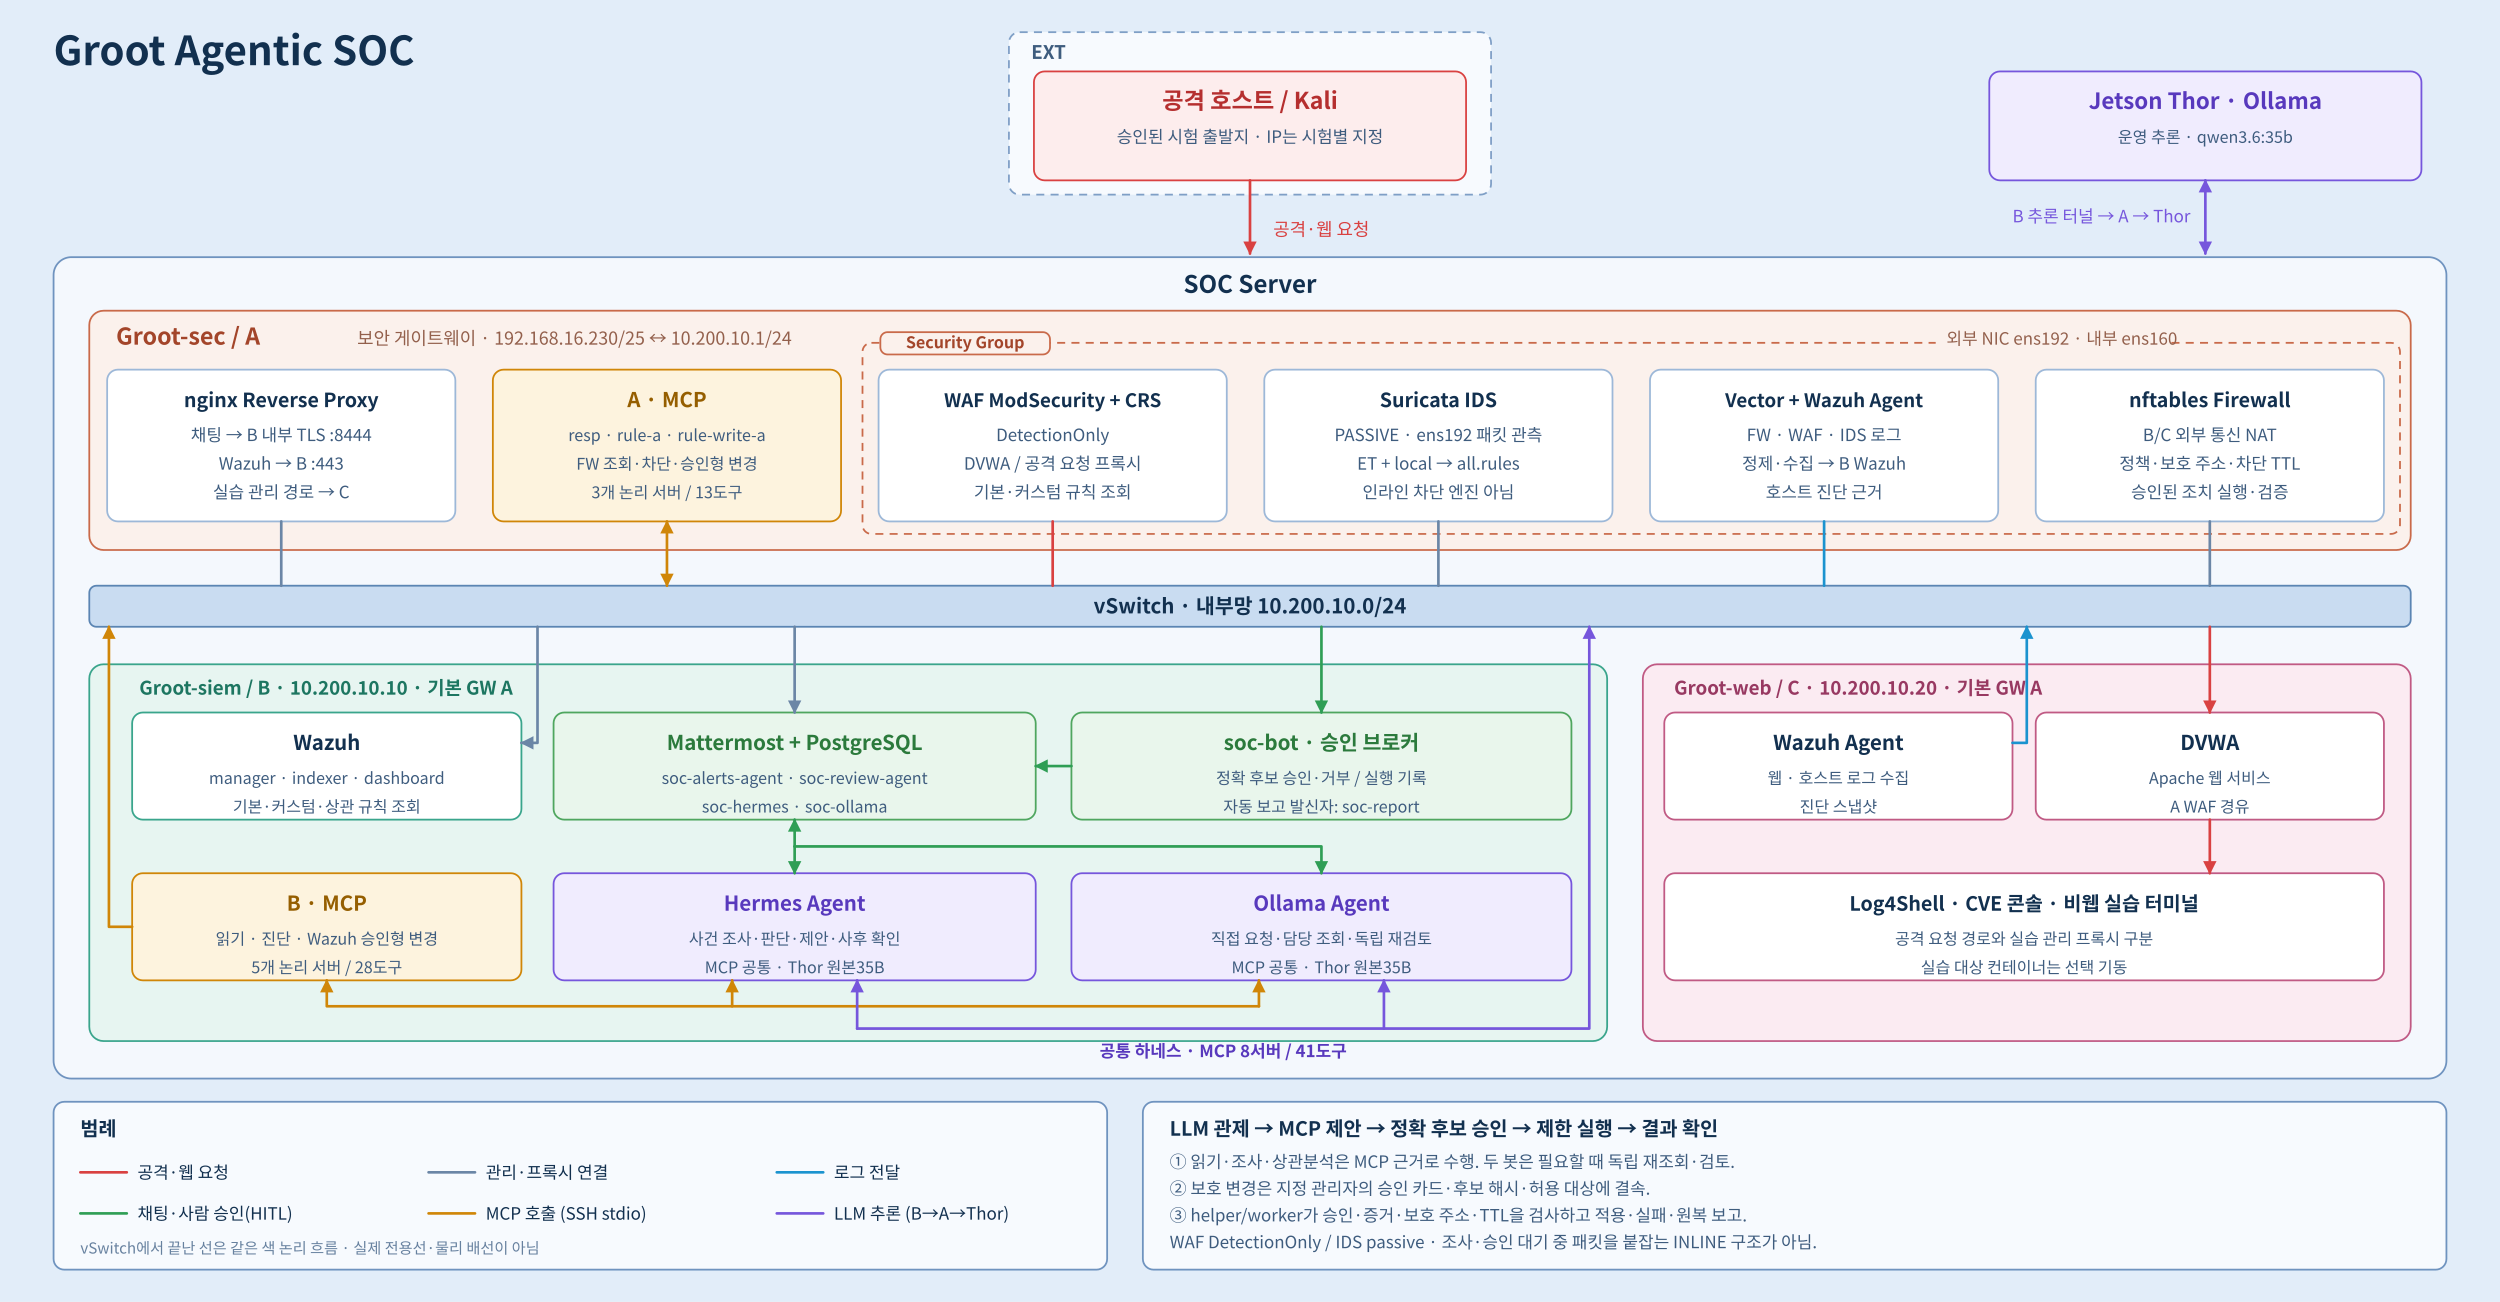
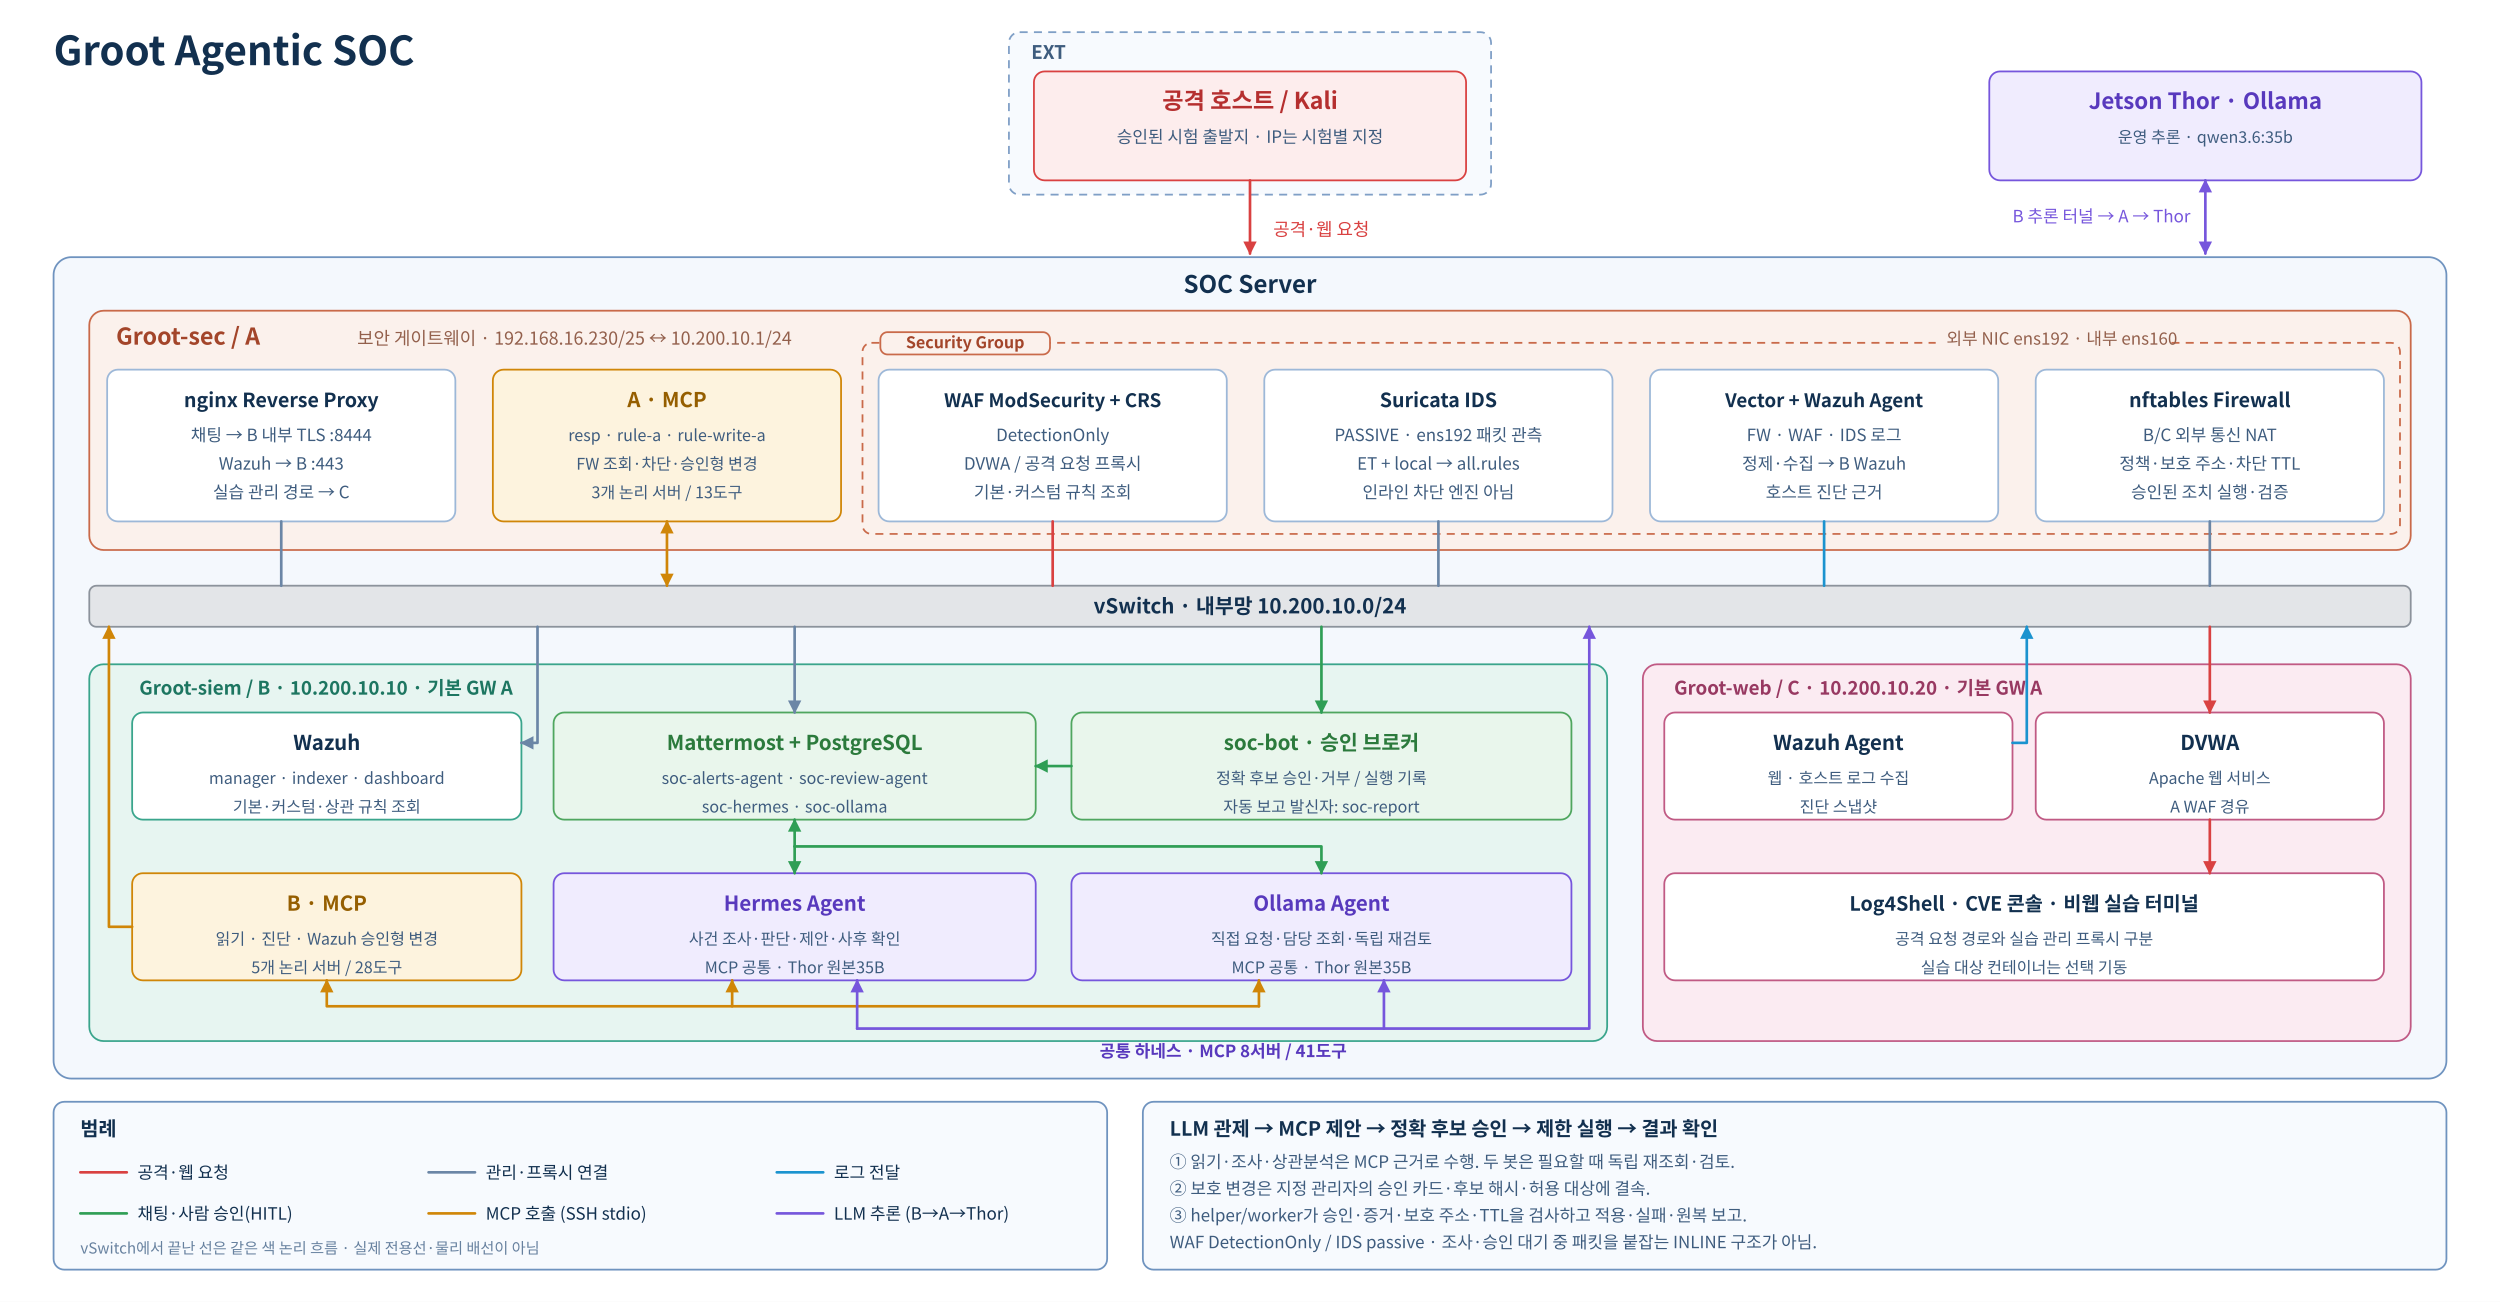
<svg xmlns="http://www.w3.org/2000/svg" width="2800" height="1458" viewBox="0 82 2800 1458" role="img" aria-labelledby="title desc">
  <style>text{font-family:"Apple SD Gothic Neo","Noto Sans CJK KR","Malgun Gothic",sans-serif;fill:#12304f}</style>
  <defs>
    <marker id="attack" viewBox="0 0 10 10" refX="9" refY="5" markerUnits="userSpaceOnUse" markerWidth="15" markerHeight="15" orient="auto-start-reverse">
      <path d="M0 0L10 5L0 10Z" fill="#d94141" />
    </marker>
    <marker id="management" viewBox="0 0 10 10" refX="9" refY="5" markerUnits="userSpaceOnUse" markerWidth="15" markerHeight="15" orient="auto-start-reverse">
      <path d="M0 0L10 5L0 10Z" fill="#6b86a6" />
    </marker>
    <marker id="logs" viewBox="0 0 10 10" refX="9" refY="5" markerUnits="userSpaceOnUse" markerWidth="15" markerHeight="15" orient="auto-start-reverse">
      <path d="M0 0L10 5L0 10Z" fill="#1b93cf" />
    </marker>
    <marker id="llm" viewBox="0 0 10 10" refX="9" refY="5" markerUnits="userSpaceOnUse" markerWidth="15" markerHeight="15" orient="auto-start-reverse">
      <path d="M0 0L10 5L0 10Z" fill="#7656dc" />
    </marker>
    <marker id="mcp" viewBox="0 0 10 10" refX="9" refY="5" markerUnits="userSpaceOnUse" markerWidth="15" markerHeight="15" orient="auto-start-reverse">
      <path d="M0 0L10 5L0 10Z" fill="#d08608" />
    </marker>
    <marker id="approval" viewBox="0 0 10 10" refX="9" refY="5" markerUnits="userSpaceOnUse" markerWidth="15" markerHeight="15" orient="auto-start-reverse">
      <path d="M0 0L10 5L0 10Z" fill="#2f9e55" />
    </marker>
    <marker id="internal" viewBox="0 0 10 10" refX="9" refY="5" markerUnits="userSpaceOnUse" markerWidth="15" markerHeight="15" orient="auto-start-reverse">
      <path d="M0 0L10 5L0 10Z" fill="#d6497f" />
    </marker>
    <marker id="external" viewBox="0 0 10 10" refX="9" refY="5" markerUnits="userSpaceOnUse" markerWidth="15" markerHeight="15" orient="auto-start-reverse">
      <path d="M0 0L10 5L0 10Z" fill="#d97a2b" />
    </marker>
  </defs>
-   <rect x="0" y="0" width="2800" height="1540" rx="0" fill="#e2edf9" stroke="none" stroke-width="2" />
+   <rect x="0" y="0" width="2800" height="1540" rx="0" fill="#ffffff" stroke="none" stroke-width="2" />
  <text x="60" y="155" font-size="45" style="fill:#12304f" text-anchor="start" font-weight="700">Groot Agentic SOC</text>
  <rect x="1130.0" y="118" width="540" height="182" rx="12" fill="#f7fafe" stroke="#7f9fc6" stroke-width="2" stroke-dasharray="9 7" />
  <text x="1155.0" y="148" font-size="21" style="fill:#3e5c7e" text-anchor="start" font-weight="700">EXT</text>
  <rect x="1158.0" y="162" width="484" height="122" rx="12" fill="#fdeded" stroke="#d94141" stroke-width="2" />
  <text x="1400.0" y="204" font-size="26" style="fill:#b52f2f" text-anchor="middle" font-weight="700">공격 호스트 / Kali</text>
  <text x="1400.0" y="242" font-size="19" style="fill:#3e5c7e" text-anchor="middle">승인된 시험 출발지 · IP는 시험별 지정</text>
  <rect x="2228" y="162" width="484" height="122" rx="12" fill="#f0ecfe" stroke="#7656dc" stroke-width="2" />
  <text x="2470.0" y="204" font-size="25" style="fill:#5839bd" text-anchor="middle" font-weight="700">Jetson Thor · Ollama</text>
  <text x="2470.0" y="242" font-size="18" style="fill:#3e5c7e" text-anchor="middle">운영 추론 · qwen3.6:35b</text>
  <rect x="60" y="370" width="2680" height="920" rx="20" fill="#f4f8fd" stroke="#6f93bf" stroke-width="2" />
  <text x="1400.0" y="410" font-size="27" style="fill:#12304f" text-anchor="middle" font-weight="700">SOC Server</text>
  <path d="M1400 284V366" fill="none" stroke="#d94141" stroke-width="3" stroke-linejoin="round" stroke-linecap="round" marker-end="url(#attack)" />
  <text x="1426" y="346" font-size="20" style="fill:#d94141" text-anchor="start">공격·웹 요청</text>
  <path d="M2470 284V366" fill="none" stroke="#7656dc" stroke-width="3" stroke-linejoin="round" stroke-linecap="round" marker-end="url(#llm)" marker-start="url(#llm)" />
  <text x="2254.0" y="331.0" font-size="19" style="fill:#7656dc" text-anchor="start">B 추론 터널 → A → Thor</text>
  <rect x="100" y="430" width="2600" height="268" rx="16" fill="#fbf1ec" stroke="#c96a4a" stroke-width="2" />
  <text x="130" y="468" font-size="26" style="fill:#a3452a" text-anchor="start" font-weight="700">Groot-sec / A</text>
  <text x="400" y="468" font-size="20" style="fill:#93604c" text-anchor="start">보안 게이트웨이 · 192.168.16.230/25 ↔ 10.200.10.1/24</text>
  <rect x="966" y="466" width="1722" height="214" rx="10" fill="none" stroke="#c96a4a" stroke-width="2" stroke-dasharray="9 7" />
  <rect x="986" y="454" width="190" height="25" rx="8" fill="#fbf1ec" stroke="#c96a4a" stroke-width="2" />
  <text x="1081" y="472" font-size="18" style="fill:#a3452a" text-anchor="middle" font-weight="700">Security Group</text>
  <rect x="2168" y="447" width="262" height="30" rx="6" fill="#fbf1ec" stroke="none" stroke-width="2" />
  <text x="2180" y="468" font-size="19" style="fill:#93604c" text-anchor="start">외부 NIC ens192 · 내부 ens160</text>
  <rect x="120" y="496" width="390" height="170" rx="12" fill="#ffffff" stroke="#9db8d8" stroke-width="2" />
  <text x="315.0" y="538" font-size="22" style="fill:#12304f" text-anchor="middle" font-weight="700">nginx Reverse Proxy</text>
  <text x="315.0" y="576" font-size="19" style="fill:#3e5c7e" text-anchor="middle">채팅 → B 내부 TLS :8444</text>
  <text x="315.0" y="608" font-size="19" style="fill:#3e5c7e" text-anchor="middle">Wazuh → B :443</text>
  <text x="315.0" y="640" font-size="19" style="fill:#3e5c7e" text-anchor="middle">실습 관리 경로 → C</text>
  <rect x="552" y="496" width="390" height="170" rx="12" fill="#fdf3de" stroke="#d08608" stroke-width="2" />
  <text x="747.0" y="538" font-size="23" style="fill:#955e00" text-anchor="middle" font-weight="700">A · MCP</text>
  <text x="747.0" y="576" font-size="18" style="fill:#3e5c7e" text-anchor="middle">resp · rule-a · rule-write-a</text>
  <text x="747.0" y="608" font-size="18" style="fill:#3e5c7e" text-anchor="middle">FW 조회·차단·승인형 변경</text>
  <text x="747.0" y="640" font-size="18" style="fill:#3e5c7e" text-anchor="middle">3개 논리 서버 / 13도구</text>
  <rect x="984" y="496" width="390" height="170" rx="12" fill="#ffffff" stroke="#9db8d8" stroke-width="2" />
  <text x="1179.0" y="538" font-size="21" style="fill:#12304f" text-anchor="middle" font-weight="700">WAF ModSecurity + CRS</text>
  <text x="1179.0" y="576" font-size="19" style="fill:#3e5c7e" text-anchor="middle">DetectionOnly</text>
  <text x="1179.0" y="608" font-size="19" style="fill:#3e5c7e" text-anchor="middle">DVWA / 공격 요청 프록시</text>
  <text x="1179.0" y="640" font-size="19" style="fill:#3e5c7e" text-anchor="middle">기본·커스텀 규칙 조회</text>
  <rect x="1416" y="496" width="390" height="170" rx="12" fill="#ffffff" stroke="#9db8d8" stroke-width="2" />
  <text x="1611.0" y="538" font-size="22" style="fill:#12304f" text-anchor="middle" font-weight="700">Suricata IDS</text>
  <text x="1611.0" y="576" font-size="19" style="fill:#3e5c7e" text-anchor="middle">PASSIVE · ens192 패킷 관측</text>
  <text x="1611.0" y="608" font-size="19" style="fill:#3e5c7e" text-anchor="middle">ET + local → all.rules</text>
  <text x="1611.0" y="640" font-size="19" style="fill:#3e5c7e" text-anchor="middle">인라인 차단 엔진 아님</text>
  <rect x="1848" y="496" width="390" height="170" rx="12" fill="#ffffff" stroke="#9db8d8" stroke-width="2" />
  <text x="2043.0" y="538" font-size="21" style="fill:#12304f" text-anchor="middle" font-weight="700">Vector + Wazuh Agent</text>
  <text x="2043.0" y="576" font-size="19" style="fill:#3e5c7e" text-anchor="middle">FW · WAF · IDS 로그</text>
  <text x="2043.0" y="608" font-size="19" style="fill:#3e5c7e" text-anchor="middle">정제·수집 → B Wazuh</text>
  <text x="2043.0" y="640" font-size="19" style="fill:#3e5c7e" text-anchor="middle">호스트 진단 근거</text>
  <rect x="2280" y="496" width="390" height="170" rx="12" fill="#ffffff" stroke="#9db8d8" stroke-width="2" />
  <text x="2475.0" y="538" font-size="22" style="fill:#12304f" text-anchor="middle" font-weight="700">nftables Firewall</text>
  <text x="2475.0" y="576" font-size="19" style="fill:#3e5c7e" text-anchor="middle">B/C 외부 통신 NAT</text>
  <text x="2475.0" y="608" font-size="19" style="fill:#3e5c7e" text-anchor="middle">정책·보호 주소·차단 TTL</text>
  <text x="2475.0" y="640" font-size="19" style="fill:#3e5c7e" text-anchor="middle">승인된 조치 실행·검증</text>
-   <rect x="100" y="738" width="2600" height="46" rx="8" fill="#c9dcf1" stroke="#5b85b3" stroke-width="2" />
+   <rect x="100" y="738" width="2600" height="46" rx="8" fill="#e3e5e8" stroke="#8c939c" stroke-width="2" />
  <text x="1400" y="769" font-size="23" style="fill:#12304f" text-anchor="middle" font-weight="700">vSwitch · 내부망 10.200.10.0/24</text>
  <path d="M315 666V738" fill="none" stroke="#6b86a6" stroke-width="3" stroke-linejoin="round" stroke-linecap="round" />
  <path d="M747 666V738" fill="none" stroke="#d08608" stroke-width="3" stroke-linejoin="round" stroke-linecap="round" marker-end="url(#mcp)" marker-start="url(#mcp)" />
  <path d="M1179 666V738" fill="none" stroke="#d94141" stroke-width="3" stroke-linejoin="round" stroke-linecap="round" />
  <path d="M1611 666V738" fill="none" stroke="#6b86a6" stroke-width="3" stroke-linejoin="round" stroke-linecap="round" />
  <path d="M2043 666V738" fill="none" stroke="#1b93cf" stroke-width="3" stroke-linejoin="round" stroke-linecap="round" />
  <path d="M2475 666V738" fill="none" stroke="#6b86a6" stroke-width="3" stroke-linejoin="round" stroke-linecap="round" />
  <rect x="100" y="826" width="1700" height="422" rx="16" fill="#e7f5f1" stroke="#3aa58c" stroke-width="2" />
  <rect x="1840" y="826" width="860" height="422" rx="16" fill="#fbebf2" stroke="#c05a84" stroke-width="2" />
  <text x="156" y="860" font-size="21" style="fill:#1d7661" text-anchor="start" font-weight="700">Groot-siem / B · 10.200.10.10 · 기본 GW A</text>
  <text x="1875" y="860" font-size="21" style="fill:#983962" text-anchor="start" font-weight="700">Groot-web / C · 10.200.10.20 · 기본 GW A</text>
  <rect x="148" y="880" width="436" height="120" rx="12" fill="#ffffff" stroke="#3aa58c" stroke-width="2" />
  <text x="366.0" y="922" font-size="23" style="fill:#12304f" text-anchor="middle" font-weight="700">Wazuh</text>
  <text x="366.0" y="960" font-size="18" style="fill:#3e5c7e" text-anchor="middle">manager · indexer · dashboard</text>
  <text x="366.0" y="992" font-size="18" style="fill:#3e5c7e" text-anchor="middle">기본·커스텀·상관 규칙 조회</text>
  <rect x="620" y="880" width="540" height="120" rx="12" fill="#e9f6ec" stroke="#4fa65f" stroke-width="2" />
  <text x="890.0" y="922" font-size="23" style="fill:#2b7a3c" text-anchor="middle" font-weight="700">Mattermost + PostgreSQL</text>
  <text x="890.0" y="960" font-size="18" style="fill:#3e5c7e" text-anchor="middle">soc-alerts-agent · soc-review-agent</text>
  <text x="890.0" y="992" font-size="18" style="fill:#3e5c7e" text-anchor="middle">soc-hermes · soc-ollama</text>
  <rect x="1200" y="880" width="560" height="120" rx="12" fill="#e9f6ec" stroke="#4fa65f" stroke-width="2" />
  <text x="1480.0" y="922" font-size="23" style="fill:#2b7a3c" text-anchor="middle" font-weight="700">soc-bot · 승인 브로커</text>
  <text x="1480.0" y="960" font-size="18" style="fill:#3e5c7e" text-anchor="middle">정확 후보 승인·거부 / 실행 기록</text>
  <text x="1480.0" y="992" font-size="18" style="fill:#3e5c7e" text-anchor="middle">자동 보고 발신자: soc-report</text>
  <rect x="148" y="1060" width="436" height="120" rx="12" fill="#fdf3de" stroke="#d08608" stroke-width="2" />
  <text x="366.0" y="1102" font-size="23" style="fill:#955e00" text-anchor="middle" font-weight="700">B · MCP</text>
  <text x="366.0" y="1140" font-size="18" style="fill:#3e5c7e" text-anchor="middle">읽기 · 진단 · Wazuh 승인형 변경</text>
  <text x="366.0" y="1172" font-size="18" style="fill:#3e5c7e" text-anchor="middle">5개 논리 서버 / 28도구</text>
  <rect x="620" y="1060" width="540" height="120" rx="12" fill="#f0ecfe" stroke="#7656dc" stroke-width="2" />
  <text x="890.0" y="1102" font-size="23" style="fill:#5839bd" text-anchor="middle" font-weight="700">Hermes Agent</text>
  <text x="890.0" y="1140" font-size="18" style="fill:#3e5c7e" text-anchor="middle">사건 조사·판단·제안·사후 확인</text>
  <text x="890.0" y="1172" font-size="18" style="fill:#3e5c7e" text-anchor="middle">MCP 공통 · Thor 원본35B</text>
  <rect x="1200" y="1060" width="560" height="120" rx="12" fill="#f0ecfe" stroke="#7656dc" stroke-width="2" />
  <text x="1480.0" y="1102" font-size="23" style="fill:#5839bd" text-anchor="middle" font-weight="700">Ollama Agent</text>
  <text x="1480.0" y="1140" font-size="18" style="fill:#3e5c7e" text-anchor="middle">직접 요청·담당 조회·독립 재검토</text>
  <text x="1480.0" y="1172" font-size="18" style="fill:#3e5c7e" text-anchor="middle">MCP 공통 · Thor 원본35B</text>
  <rect x="1864" y="880" width="390" height="120" rx="12" fill="#ffffff" stroke="#c05a84" stroke-width="2" />
  <text x="2059.0" y="922" font-size="23" style="fill:#12304f" text-anchor="middle" font-weight="700">Wazuh Agent</text>
  <text x="2059.0" y="960" font-size="18" style="fill:#3e5c7e" text-anchor="middle">웹 · 호스트 로그 수집</text>
  <text x="2059.0" y="992" font-size="18" style="fill:#3e5c7e" text-anchor="middle">진단 스냅샷</text>
  <rect x="2280" y="880" width="390" height="120" rx="12" fill="#ffffff" stroke="#c05a84" stroke-width="2" />
  <text x="2475.0" y="922" font-size="23" style="fill:#12304f" text-anchor="middle" font-weight="700">DVWA</text>
  <text x="2475.0" y="960" font-size="18" style="fill:#3e5c7e" text-anchor="middle">Apache 웹 서비스</text>
  <text x="2475.0" y="992" font-size="18" style="fill:#3e5c7e" text-anchor="middle">A WAF 경유</text>
  <rect x="1864" y="1060" width="806" height="120" rx="12" fill="#ffffff" stroke="#c05a84" stroke-width="2" />
  <text x="2267.0" y="1102" font-size="22" style="fill:#12304f" text-anchor="middle" font-weight="700">Log4Shell · CVE 콘솔 · 비웹 실습 터미널</text>
  <text x="2267.0" y="1140" font-size="18" style="fill:#3e5c7e" text-anchor="middle">공격 요청 경로와 실습 관리 프록시 구분</text>
  <text x="2267.0" y="1172" font-size="18" style="fill:#3e5c7e" text-anchor="middle">실습 대상 컨테이너는 선택 기동</text>
  <path d="M890 784V880" fill="none" stroke="#6b86a6" stroke-width="3" stroke-linejoin="round" stroke-linecap="round" marker-end="url(#management)" />
  <path d="M1480 784V880" fill="none" stroke="#2f9e55" stroke-width="3" stroke-linejoin="round" stroke-linecap="round" marker-end="url(#approval)" />
  <path d="M2475 784V880" fill="none" stroke="#d94141" stroke-width="3" stroke-linejoin="round" stroke-linecap="round" marker-end="url(#attack)" />
  <path d="M602 784V914H584" fill="none" stroke="#6b86a6" stroke-width="3" stroke-linejoin="round" stroke-linecap="round" marker-end="url(#management)" />
  <path d="M2254 914H2270V784" fill="none" stroke="#1b93cf" stroke-width="3" stroke-linejoin="round" stroke-linecap="round" marker-end="url(#logs)" />
  <path d="M2475 1000V1060" fill="none" stroke="#d94141" stroke-width="3" stroke-linejoin="round" stroke-linecap="round" marker-end="url(#attack)" />
  <path d="M1200 940H1160" fill="none" stroke="#2f9e55" stroke-width="3" stroke-linejoin="round" stroke-linecap="round" marker-end="url(#approval)" />
  <path d="M890 1030V1000" fill="none" stroke="#2f9e55" stroke-width="3" stroke-linejoin="round" stroke-linecap="round" marker-end="url(#approval)" />
  <path d="M890 1030H890V1060" fill="none" stroke="#2f9e55" stroke-width="3" stroke-linejoin="round" stroke-linecap="round" marker-end="url(#approval)" />
  <path d="M890 1030H1480V1060" fill="none" stroke="#2f9e55" stroke-width="3" stroke-linejoin="round" stroke-linecap="round" marker-end="url(#approval)" />
  <path d="M820 1180V1209" fill="none" stroke="#d08608" stroke-width="3" stroke-linejoin="round" stroke-linecap="round" marker-start="url(#mcp)" />
  <path d="M1410 1180V1209" fill="none" stroke="#d08608" stroke-width="3" stroke-linejoin="round" stroke-linecap="round" marker-start="url(#mcp)" />
  <path d="M1410 1209H366V1180" fill="none" stroke="#d08608" stroke-width="3" stroke-linejoin="round" stroke-linecap="round" marker-end="url(#mcp)" />
  <path d="M148 1120H122V784" fill="none" stroke="#d08608" stroke-width="3" stroke-linejoin="round" stroke-linecap="round" marker-end="url(#mcp)" />
  <path d="M960 1180V1234" fill="none" stroke="#7656dc" stroke-width="3" stroke-linejoin="round" stroke-linecap="round" marker-start="url(#llm)" />
  <path d="M1550 1180V1234" fill="none" stroke="#7656dc" stroke-width="3" stroke-linejoin="round" stroke-linecap="round" marker-start="url(#llm)" />
  <path d="M960 1234H1780V784" fill="none" stroke="#7656dc" stroke-width="3" stroke-linejoin="round" stroke-linecap="round" marker-end="url(#llm)" />
  <text x="1370.0" y="1266" font-size="19" style="fill:#5839bd" text-anchor="middle" font-weight="700">공통 하네스 · MCP 8서버 / 41도구</text>
  <rect x="60" y="1316" width="1180" height="188" rx="12" fill="#f7fafe" stroke="#6f93bf" stroke-width="2" />
  <text x="90" y="1354" font-size="22" style="fill:#12304f" text-anchor="start" font-weight="700">범례</text>
  <path d="M90 1395h52" fill="none" stroke="#d94141" stroke-width="3" stroke-linejoin="round" stroke-linecap="round" />
  <text x="154" y="1402" font-size="19" style="fill:#12304f" text-anchor="start">공격·웹 요청</text>
  <path d="M480 1395h52" fill="none" stroke="#6b86a6" stroke-width="3" stroke-linejoin="round" stroke-linecap="round" />
  <text x="544" y="1402" font-size="19" style="fill:#12304f" text-anchor="start">관리·프록시 연결</text>
  <path d="M870 1395h52" fill="none" stroke="#1b93cf" stroke-width="3" stroke-linejoin="round" stroke-linecap="round" />
  <text x="934" y="1402" font-size="19" style="fill:#12304f" text-anchor="start">로그 전달</text>
  <path d="M90 1441h52" fill="none" stroke="#2f9e55" stroke-width="3" stroke-linejoin="round" stroke-linecap="round" />
  <text x="154" y="1448" font-size="19" style="fill:#12304f" text-anchor="start">채팅·사람 승인(HITL)</text>
  <path d="M480 1441h52" fill="none" stroke="#d08608" stroke-width="3" stroke-linejoin="round" stroke-linecap="round" />
  <text x="544" y="1448" font-size="19" style="fill:#12304f" text-anchor="start">MCP 호출 (SSH stdio)</text>
  <path d="M870 1441h52" fill="none" stroke="#7656dc" stroke-width="3" stroke-linejoin="round" stroke-linecap="round" />
  <text x="934" y="1448" font-size="19" style="fill:#12304f" text-anchor="start">LLM 추론 (B→A→Thor)</text>
  <text x="90" y="1486" font-size="17" style="fill:#67819f" text-anchor="start">vSwitch에서 끝난 선은 같은 색 논리 흐름 · 실제 전용선·물리 배선이 아님</text>
  <rect x="1280" y="1316" width="1460" height="188" rx="12" fill="#f7fafe" stroke="#6f93bf" stroke-width="2" />
  <text x="1310" y="1354" font-size="22" style="fill:#12304f" text-anchor="start" font-weight="700">LLM 관제 → MCP 제안 → 정확 후보 승인 → 제한 실행 → 결과 확인</text>
  <text x="1310" y="1390" font-size="19" style="fill:#3e5c7e" text-anchor="start">① 읽기·조사·상관분석은 MCP 근거로 수행. 두 봇은 필요할 때 독립 재조회·검토.</text>
  <text x="1310" y="1420" font-size="19" style="fill:#3e5c7e" text-anchor="start">② 보호 변경은 지정 관리자의 승인 카드·후보 해시·허용 대상에 결속.</text>
  <text x="1310" y="1450" font-size="19" style="fill:#3e5c7e" text-anchor="start">③ helper/worker가 승인·증거·보호 주소·TTL을 검사하고 적용·실패·원복 보고.</text>
  <text x="1310" y="1480" font-size="19" style="fill:#3e5c7e" text-anchor="start">WAF DetectionOnly / IDS passive · 조사·승인 대기 중 패킷을 붙잡는 INLINE 구조가 아님.</text>
</svg>
